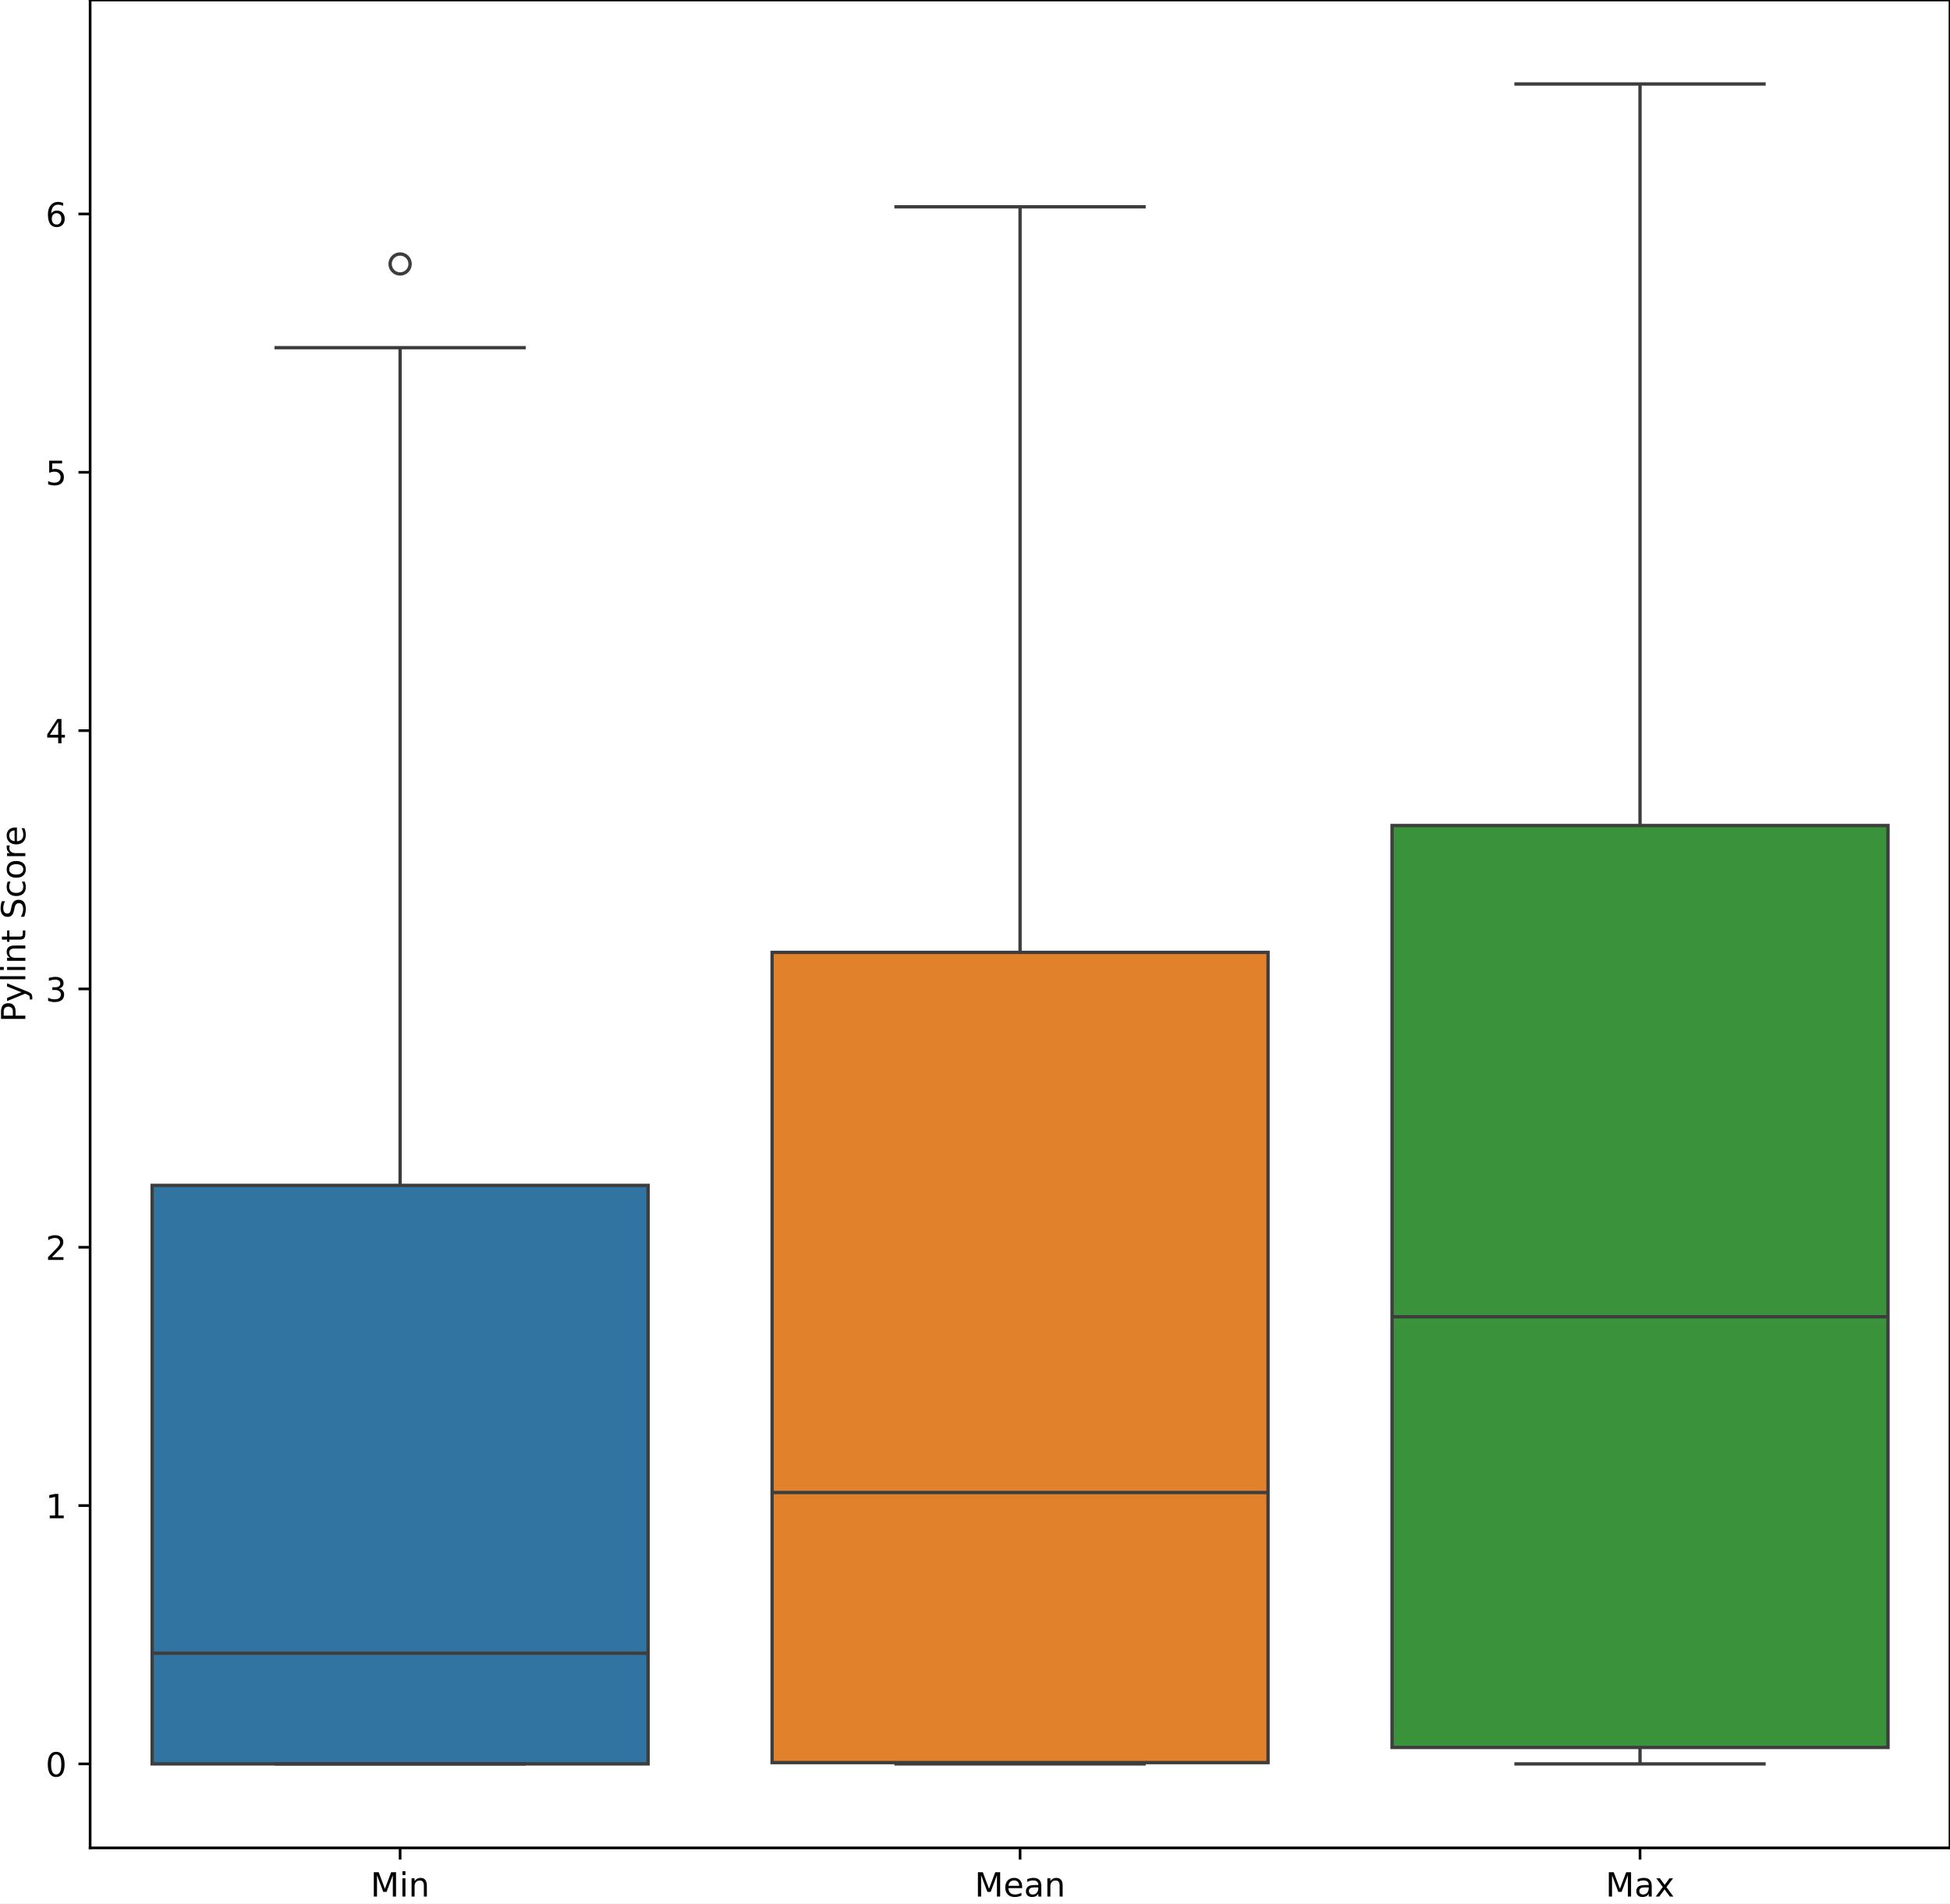
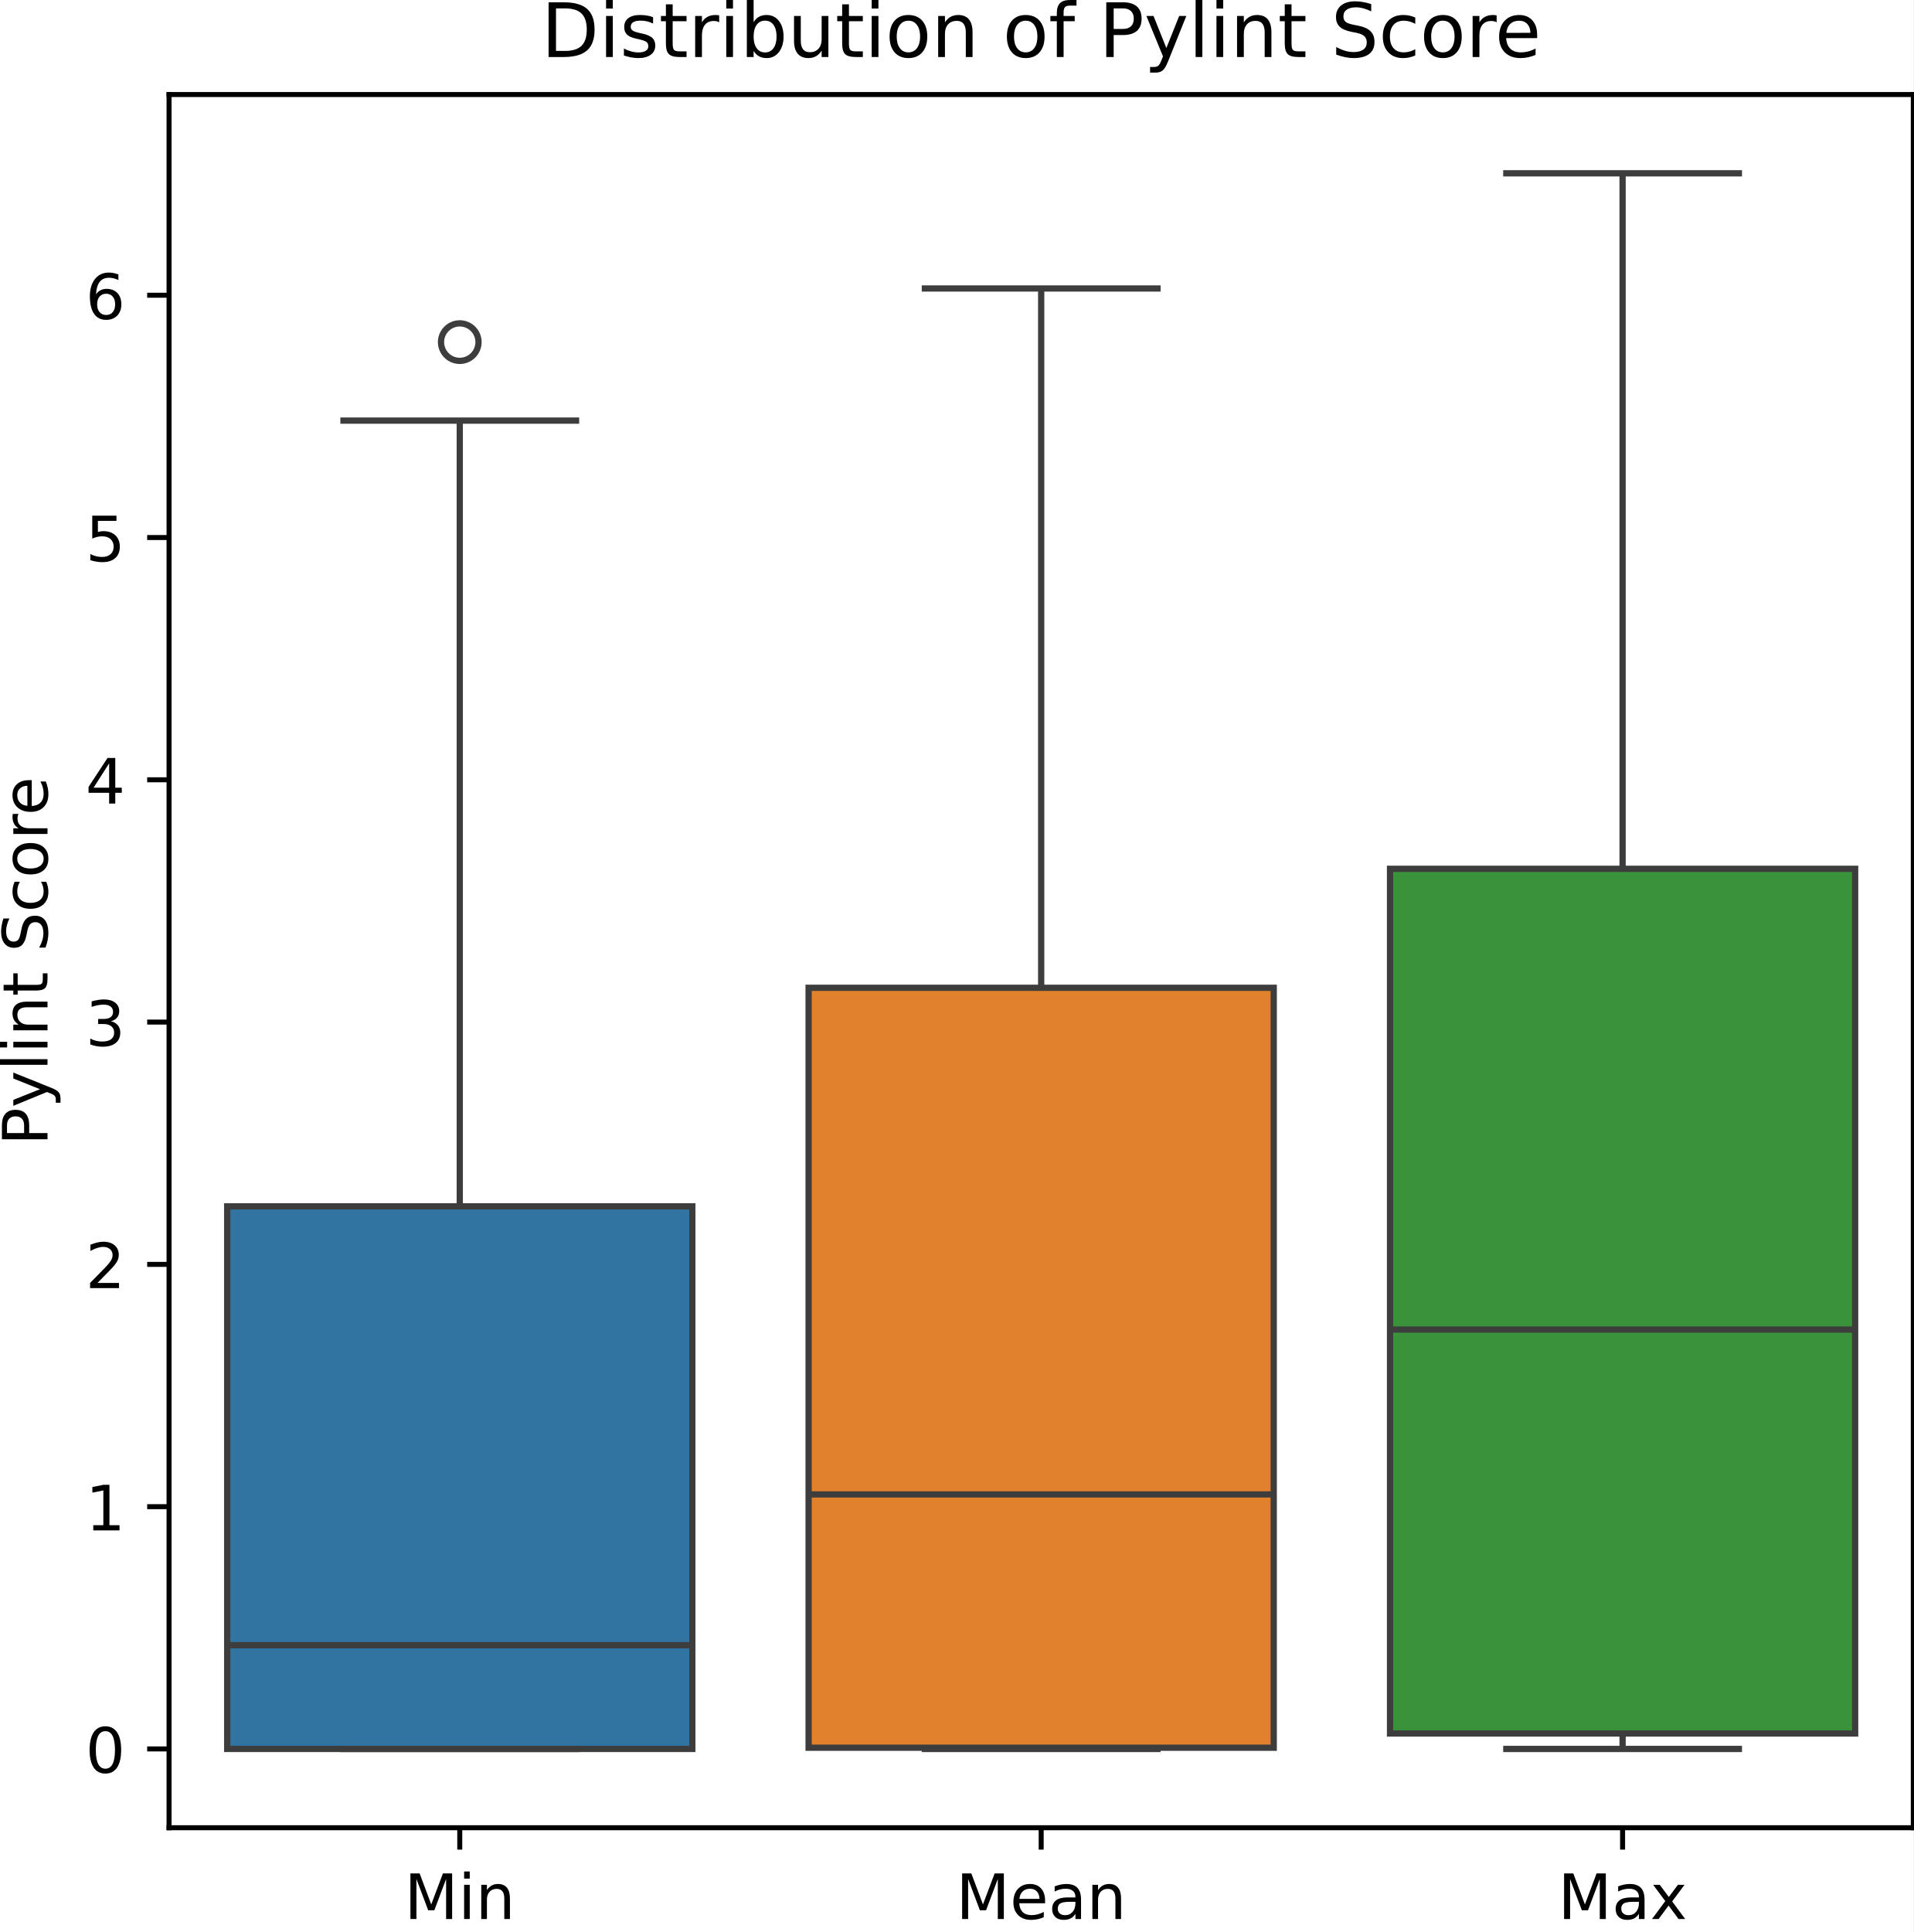
- <svg xmlns="http://www.w3.org/2000/svg" xmlns:xlink="http://www.w3.org/1999/xlink" width="585.041pt" height="571.078pt" viewBox="0 0 585.041 571.078" version="1.1">
+ <svg xmlns="http://www.w3.org/2000/svg" xmlns:xlink="http://www.w3.org/1999/xlink" width="306.041pt" height="308.996pt" viewBox="0 0 306.041 308.996" version="1.1">
  <defs>
    <style type="text/css">*{stroke-linejoin: round; stroke-linecap: butt}</style>
  </defs>
  <g id="figure_1">
    <g id="patch_1">
-       <path d="M 0 571.078  L 585.041 571.078  L 585.041 0  L 0 0  z " style="fill: #ffffff" />
+       <path d="M 0 308.996  L 306.041 308.996  L 306.041 0  L 0 0  z " style="fill: #ffffff" />
    </g>
    <g id="axes_1">
      <g id="patch_2">
-         <path d="M 27.041 554.4  L 585.041 554.4  L 585.041 0  L 27.041 0  z " style="fill: #ffffff" />
+         <path d="M 27.041 292.318  L 306.041 292.318  L 306.041 15.118  L 27.041 15.118  z " style="fill: #ffffff" />
      </g>
      <g id="matplotlib.axis_1">
        <g id="xtick_1">
          <g id="line2d_1">
            <defs>
-               <path id="m3a785a6203" d="M 0 0  L 0 3.5  " style="stroke: #000000; stroke-width: 0.8" />
+               <path id="meca21701b4" d="M 0 0  L 0 3.5  " style="stroke: #000000; stroke-width: 0.8" />
            </defs>
            <g>
-               <use xlink:href="#m3a785a6203" x="120.041" y="554.4" style="stroke: #000000; stroke-width: 0.8" />
+               <use xlink:href="#meca21701b4" x="73.541" y="292.318" style="stroke: #000000; stroke-width: 0.8" />
            </g>
          </g>
          <g id="text_1">
-             <g transform="translate(111.1688 568.9984) scale(0.1 -0.1)">
+             <g transform="translate(64.66875 306.9166) scale(0.1 -0.1)">
              <defs>
                <path id="DejaVuSans-4d" d="M 628 4666  L 1569 4666  L 2759 1491  L 3956 4666  L 4897 4666  L 4897 0  L 4281 0  L 4281 4097  L 3078 897  L 2444 897  L 1241 4097  L 1241 0  L 628 0  L 628 4666  z " transform="scale(0.015625)" />
                <path id="DejaVuSans-69" d="M 603 3500  L 1178 3500  L 1178 0  L 603 0  L 603 3500  z M 603 4863  L 1178 4863  L 1178 4134  L 603 4134  L 603 4863  z " transform="scale(0.015625)" />
                <path id="DejaVuSans-6e" d="M 3513 2113  L 3513 0  L 2938 0  L 2938 2094  Q 2938 2591 2744 2837  Q 2550 3084 2163 3084  Q 1697 3084 1428 2787  Q 1159 2491 1159 1978  L 1159 0  L 581 0  L 581 3500  L 1159 3500  L 1159 2956  Q 1366 3272 1645 3428  Q 1925 3584 2291 3584  Q 2894 3584 3203 3211  Q 3513 2838 3513 2113  z " transform="scale(0.015625)" />
              </defs>
              <use xlink:href="#DejaVuSans-4d" />
              <use xlink:href="#DejaVuSans-69" x="86.279" />
              <use xlink:href="#DejaVuSans-6e" x="114.062" />
            </g>
          </g>
        </g>
        <g id="xtick_2">
          <g id="line2d_2">
            <g>
-               <use xlink:href="#m3a785a6203" x="306.041" y="554.4" style="stroke: #000000; stroke-width: 0.8" />
+               <use xlink:href="#meca21701b4" x="166.541" y="292.318" style="stroke: #000000; stroke-width: 0.8" />
            </g>
          </g>
          <g id="text_2">
-             <g transform="translate(292.4172 568.9984) scale(0.1 -0.1)">
+             <g transform="translate(152.9172 306.9166) scale(0.1 -0.1)">
              <defs>
                <path id="DejaVuSans-65" d="M 3597 1894  L 3597 1613  L 953 1613  Q 991 1019 1311 708  Q 1631 397 2203 397  Q 2534 397 2845 478  Q 3156 559 3463 722  L 3463 178  Q 3153 47 2828 -22  Q 2503 -91 2169 -91  Q 1331 -91 842 396  Q 353 884 353 1716  Q 353 2575 817 3079  Q 1281 3584 2069 3584  Q 2775 3584 3186 3129  Q 3597 2675 3597 1894  z M 3022 2063  Q 3016 2534 2758 2815  Q 2500 3097 2075 3097  Q 1594 3097 1305 2825  Q 1016 2553 972 2059  L 3022 2063  z " transform="scale(0.015625)" />
                <path id="DejaVuSans-61" d="M 2194 1759  Q 1497 1759 1228 1600  Q 959 1441 959 1056  Q 959 750 1161 570  Q 1363 391 1709 391  Q 2188 391 2477 730  Q 2766 1069 2766 1631  L 2766 1759  L 2194 1759  z M 3341 1997  L 3341 0  L 2766 0  L 2766 531  Q 2569 213 2275 61  Q 1981 -91 1556 -91  Q 1019 -91 701 211  Q 384 513 384 1019  Q 384 1609 779 1909  Q 1175 2209 1959 2209  L 2766 2209  L 2766 2266  Q 2766 2663 2505 2880  Q 2244 3097 1772 3097  Q 1472 3097 1187 3025  Q 903 2953 641 2809  L 641 3341  Q 956 3463 1253 3523  Q 1550 3584 1831 3584  Q 2591 3584 2966 3190  Q 3341 2797 3341 1997  z " transform="scale(0.015625)" />
              </defs>
              <use xlink:href="#DejaVuSans-4d" />
              <use xlink:href="#DejaVuSans-65" x="86.279" />
              <use xlink:href="#DejaVuSans-61" x="147.803" />
              <use xlink:href="#DejaVuSans-6e" x="209.082" />
            </g>
          </g>
        </g>
        <g id="xtick_3">
          <g id="line2d_3">
            <g>
-               <use xlink:href="#m3a785a6203" x="492.041" y="554.4" style="stroke: #000000; stroke-width: 0.8" />
+               <use xlink:href="#meca21701b4" x="259.541" y="292.318" style="stroke: #000000; stroke-width: 0.8" />
            </g>
          </g>
          <g id="text_3">
-             <g transform="translate(481.7031 568.9984) scale(0.1 -0.1)">
+             <g transform="translate(249.2031 306.9166) scale(0.1 -0.1)">
              <defs>
                <path id="DejaVuSans-78" d="M 3513 3500  L 2247 1797  L 3578 0  L 2900 0  L 1881 1375  L 863 0  L 184 0  L 1544 1831  L 300 3500  L 978 3500  L 1906 2253  L 2834 3500  L 3513 3500  z " transform="scale(0.015625)" />
              </defs>
              <use xlink:href="#DejaVuSans-4d" />
              <use xlink:href="#DejaVuSans-61" x="86.279" />
              <use xlink:href="#DejaVuSans-78" x="147.559" />
            </g>
          </g>
        </g>
      </g>
      <g id="matplotlib.axis_2">
        <g id="ytick_1">
          <g id="line2d_4">
            <defs>
-               <path id="ma1ee9923bc" d="M 0 0  L -3.5 0  " style="stroke: #000000; stroke-width: 0.8" />
+               <path id="m288fccf169" d="M 0 0  L -3.5 0  " style="stroke: #000000; stroke-width: 0.8" />
            </defs>
            <g>
-               <use xlink:href="#ma1ee9923bc" x="27.041" y="529.2" style="stroke: #000000; stroke-width: 0.8" />
+               <use xlink:href="#m288fccf169" x="27.041" y="279.718" style="stroke: #000000; stroke-width: 0.8" />
            </g>
          </g>
          <g id="text_4">
-             <g transform="translate(13.67812 532.9992) scale(0.1 -0.1)">
+             <g transform="translate(13.67812 283.5173) scale(0.1 -0.1)">
              <defs>
                <path id="DejaVuSans-30" d="M 2034 4250  Q 1547 4250 1301 3770  Q 1056 3291 1056 2328  Q 1056 1369 1301 889  Q 1547 409 2034 409  Q 2525 409 2770 889  Q 3016 1369 3016 2328  Q 3016 3291 2770 3770  Q 2525 4250 2034 4250  z M 2034 4750  Q 2819 4750 3233 4129  Q 3647 3509 3647 2328  Q 3647 1150 3233 529  Q 2819 -91 2034 -91  Q 1250 -91 836 529  Q 422 1150 422 2328  Q 422 3509 836 4129  Q 1250 4750 2034 4750  z " transform="scale(0.015625)" />
              </defs>
              <use xlink:href="#DejaVuSans-30" />
            </g>
          </g>
        </g>
        <g id="ytick_2">
          <g id="line2d_5">
            <g>
-               <use xlink:href="#ma1ee9923bc" x="27.041" y="451.7" style="stroke: #000000; stroke-width: 0.8" />
+               <use xlink:href="#m288fccf169" x="27.041" y="240.968" style="stroke: #000000; stroke-width: 0.8" />
            </g>
          </g>
          <g id="text_5">
-             <g transform="translate(13.67812 455.4988) scale(0.1 -0.1)">
+             <g transform="translate(13.67812 244.7671) scale(0.1 -0.1)">
              <defs>
                <path id="DejaVuSans-31" d="M 794 531  L 1825 531  L 1825 4091  L 703 3866  L 703 4441  L 1819 4666  L 2450 4666  L 2450 531  L 3481 531  L 3481 0  L 794 0  L 794 531  z " transform="scale(0.015625)" />
              </defs>
              <use xlink:href="#DejaVuSans-31" />
            </g>
          </g>
        </g>
        <g id="ytick_3">
          <g id="line2d_6">
            <g>
-               <use xlink:href="#ma1ee9923bc" x="27.041" y="374.199" style="stroke: #000000; stroke-width: 0.8" />
+               <use xlink:href="#m288fccf169" x="27.041" y="202.218" style="stroke: #000000; stroke-width: 0.8" />
            </g>
          </g>
          <g id="text_6">
-             <g transform="translate(13.67812 377.9984) scale(0.1 -0.1)">
+             <g transform="translate(13.67812 206.017) scale(0.1 -0.1)">
              <defs>
                <path id="DejaVuSans-32" d="M 1228 531  L 3431 531  L 3431 0  L 469 0  L 469 531  Q 828 903 1448 1529  Q 2069 2156 2228 2338  Q 2531 2678 2651 2914  Q 2772 3150 2772 3378  Q 2772 3750 2511 3984  Q 2250 4219 1831 4219  Q 1534 4219 1204 4116  Q 875 4013 500 3803  L 500 4441  Q 881 4594 1212 4672  Q 1544 4750 1819 4750  Q 2544 4750 2975 4387  Q 3406 4025 3406 3419  Q 3406 3131 3298 2873  Q 3191 2616 2906 2266  Q 2828 2175 2409 1742  Q 1991 1309 1228 531  z " transform="scale(0.015625)" />
              </defs>
              <use xlink:href="#DejaVuSans-32" />
            </g>
          </g>
        </g>
        <g id="ytick_4">
          <g id="line2d_7">
            <g>
-               <use xlink:href="#ma1ee9923bc" x="27.041" y="296.699" style="stroke: #000000; stroke-width: 0.8" />
+               <use xlink:href="#m288fccf169" x="27.041" y="163.468" style="stroke: #000000; stroke-width: 0.8" />
            </g>
          </g>
          <g id="text_7">
-             <g transform="translate(13.67812 300.498) scale(0.1 -0.1)">
+             <g transform="translate(13.67812 167.2668) scale(0.1 -0.1)">
              <defs>
                <path id="DejaVuSans-33" d="M 2597 2516  Q 3050 2419 3304 2112  Q 3559 1806 3559 1356  Q 3559 666 3084 287  Q 2609 -91 1734 -91  Q 1441 -91 1130 -33  Q 819 25 488 141  L 488 750  Q 750 597 1062 519  Q 1375 441 1716 441  Q 2309 441 2620 675  Q 2931 909 2931 1356  Q 2931 1769 2642 2001  Q 2353 2234 1838 2234  L 1294 2234  L 1294 2753  L 1863 2753  Q 2328 2753 2575 2939  Q 2822 3125 2822 3475  Q 2822 3834 2567 4026  Q 2313 4219 1838 4219  Q 1578 4219 1281 4162  Q 984 4106 628 3988  L 628 4550  Q 988 4650 1302 4700  Q 1616 4750 1894 4750  Q 2613 4750 3031 4423  Q 3450 4097 3450 3541  Q 3450 3153 3228 2886  Q 3006 2619 2597 2516  z " transform="scale(0.015625)" />
              </defs>
              <use xlink:href="#DejaVuSans-33" />
            </g>
          </g>
        </g>
        <g id="ytick_5">
          <g id="line2d_8">
            <g>
-               <use xlink:href="#ma1ee9923bc" x="27.041" y="219.198" style="stroke: #000000; stroke-width: 0.8" />
+               <use xlink:href="#m288fccf169" x="27.041" y="124.717" style="stroke: #000000; stroke-width: 0.8" />
            </g>
          </g>
          <g id="text_8">
-             <g transform="translate(13.67812 222.9976) scale(0.1 -0.1)">
+             <g transform="translate(13.67812 128.5166) scale(0.1 -0.1)">
              <defs>
                <path id="DejaVuSans-34" d="M 2419 4116  L 825 1625  L 2419 1625  L 2419 4116  z M 2253 4666  L 3047 4666  L 3047 1625  L 3713 1625  L 3713 1100  L 3047 1100  L 3047 0  L 2419 0  L 2419 1100  L 313 1100  L 313 1709  L 2253 4666  z " transform="scale(0.015625)" />
              </defs>
              <use xlink:href="#DejaVuSans-34" />
            </g>
          </g>
        </g>
        <g id="ytick_6">
          <g id="line2d_9">
            <g>
-               <use xlink:href="#ma1ee9923bc" x="27.041" y="141.698" style="stroke: #000000; stroke-width: 0.8" />
+               <use xlink:href="#m288fccf169" x="27.041" y="85.967" style="stroke: #000000; stroke-width: 0.8" />
            </g>
          </g>
          <g id="text_9">
-             <g transform="translate(13.67812 145.4973) scale(0.1 -0.1)">
+             <g transform="translate(13.67812 89.76636) scale(0.1 -0.1)">
              <defs>
                <path id="DejaVuSans-35" d="M 691 4666  L 3169 4666  L 3169 4134  L 1269 4134  L 1269 2991  Q 1406 3038 1543 3061  Q 1681 3084 1819 3084  Q 2600 3084 3056 2656  Q 3513 2228 3513 1497  Q 3513 744 3044 326  Q 2575 -91 1722 -91  Q 1428 -91 1123 -41  Q 819 9 494 109  L 494 744  Q 775 591 1075 516  Q 1375 441 1709 441  Q 2250 441 2565 725  Q 2881 1009 2881 1497  Q 2881 1984 2565 2268  Q 2250 2553 1709 2553  Q 1456 2553 1204 2497  Q 953 2441 691 2322  L 691 4666  z " transform="scale(0.015625)" />
              </defs>
              <use xlink:href="#DejaVuSans-35" />
            </g>
          </g>
        </g>
        <g id="ytick_7">
          <g id="line2d_10">
            <g>
-               <use xlink:href="#ma1ee9923bc" x="27.041" y="64.198" style="stroke: #000000; stroke-width: 0.8" />
+               <use xlink:href="#m288fccf169" x="27.041" y="47.217" style="stroke: #000000; stroke-width: 0.8" />
            </g>
          </g>
          <g id="text_10">
-             <g transform="translate(13.67812 67.99686) scale(0.1 -0.1)">
+             <g transform="translate(13.67812 51.01617) scale(0.1 -0.1)">
              <defs>
                <path id="DejaVuSans-36" d="M 2113 2584  Q 1688 2584 1439 2293  Q 1191 2003 1191 1497  Q 1191 994 1439 701  Q 1688 409 2113 409  Q 2538 409 2786 701  Q 3034 994 3034 1497  Q 3034 2003 2786 2293  Q 2538 2584 2113 2584  z M 3366 4563  L 3366 3988  Q 3128 4100 2886 4159  Q 2644 4219 2406 4219  Q 1781 4219 1451 3797  Q 1122 3375 1075 2522  Q 1259 2794 1537 2939  Q 1816 3084 2150 3084  Q 2853 3084 3261 2657  Q 3669 2231 3669 1497  Q 3669 778 3244 343  Q 2819 -91 2113 -91  Q 1303 -91 875 529  Q 447 1150 447 2328  Q 447 3434 972 4092  Q 1497 4750 2381 4750  Q 2619 4750 2861 4703  Q 3103 4656 3366 4563  z " transform="scale(0.015625)" />
              </defs>
              <use xlink:href="#DejaVuSans-36" />
            </g>
          </g>
        </g>
        <g id="text_11">
-           <g transform="translate(7.598437 306.6727) rotate(-90) scale(0.1 -0.1)">
+           <g transform="translate(7.598438 183.1908) rotate(-90) scale(0.1 -0.1)">
            <defs>
              <path id="DejaVuSans-50" d="M 1259 4147  L 1259 2394  L 2053 2394  Q 2494 2394 2734 2622  Q 2975 2850 2975 3272  Q 2975 3691 2734 3919  Q 2494 4147 2053 4147  L 1259 4147  z M 628 4666  L 2053 4666  Q 2838 4666 3239 4311  Q 3641 3956 3641 3272  Q 3641 2581 3239 2228  Q 2838 1875 2053 1875  L 1259 1875  L 1259 0  L 628 0  L 628 4666  z " transform="scale(0.015625)" />
              <path id="DejaVuSans-79" d="M 2059 -325  Q 1816 -950 1584 -1140  Q 1353 -1331 966 -1331  L 506 -1331  L 506 -850  L 844 -850  Q 1081 -850 1212 -737  Q 1344 -625 1503 -206  L 1606 56  L 191 3500  L 800 3500  L 1894 763  L 2988 3500  L 3597 3500  L 2059 -325  z " transform="scale(0.015625)" />
              <path id="DejaVuSans-6c" d="M 603 4863  L 1178 4863  L 1178 0  L 603 0  L 603 4863  z " transform="scale(0.015625)" />
              <path id="DejaVuSans-74" d="M 1172 4494  L 1172 3500  L 2356 3500  L 2356 3053  L 1172 3053  L 1172 1153  Q 1172 725 1289 603  Q 1406 481 1766 481  L 2356 481  L 2356 0  L 1766 0  Q 1100 0 847 248  Q 594 497 594 1153  L 594 3053  L 172 3053  L 172 3500  L 594 3500  L 594 4494  L 1172 4494  z " transform="scale(0.015625)" />
              <path id="DejaVuSans-20" transform="scale(0.015625)" />
              <path id="DejaVuSans-53" d="M 3425 4513  L 3425 3897  Q 3066 4069 2747 4153  Q 2428 4238 2131 4238  Q 1616 4238 1336 4038  Q 1056 3838 1056 3469  Q 1056 3159 1242 3001  Q 1428 2844 1947 2747  L 2328 2669  Q 3034 2534 3370 2195  Q 3706 1856 3706 1288  Q 3706 609 3251 259  Q 2797 -91 1919 -91  Q 1588 -91 1214 -16  Q 841 59 441 206  L 441 856  Q 825 641 1194 531  Q 1563 422 1919 422  Q 2459 422 2753 634  Q 3047 847 3047 1241  Q 3047 1584 2836 1778  Q 2625 1972 2144 2069  L 1759 2144  Q 1053 2284 737 2584  Q 422 2884 422 3419  Q 422 4038 858 4394  Q 1294 4750 2059 4750  Q 2388 4750 2728 4690  Q 3069 4631 3425 4513  z " transform="scale(0.015625)" />
              <path id="DejaVuSans-63" d="M 3122 3366  L 3122 2828  Q 2878 2963 2633 3030  Q 2388 3097 2138 3097  Q 1578 3097 1268 2742  Q 959 2388 959 1747  Q 959 1106 1268 751  Q 1578 397 2138 397  Q 2388 397 2633 464  Q 2878 531 3122 666  L 3122 134  Q 2881 22 2623 -34  Q 2366 -91 2075 -91  Q 1284 -91 818 406  Q 353 903 353 1747  Q 353 2603 823 3093  Q 1294 3584 2113 3584  Q 2378 3584 2631 3529  Q 2884 3475 3122 3366  z " transform="scale(0.015625)" />
              <path id="DejaVuSans-6f" d="M 1959 3097  Q 1497 3097 1228 2736  Q 959 2375 959 1747  Q 959 1119 1226 758  Q 1494 397 1959 397  Q 2419 397 2687 759  Q 2956 1122 2956 1747  Q 2956 2369 2687 2733  Q 2419 3097 1959 3097  z M 1959 3584  Q 2709 3584 3137 3096  Q 3566 2609 3566 1747  Q 3566 888 3137 398  Q 2709 -91 1959 -91  Q 1206 -91 779 398  Q 353 888 353 1747  Q 353 2609 779 3096  Q 1206 3584 1959 3584  z " transform="scale(0.015625)" />
              <path id="DejaVuSans-72" d="M 2631 2963  Q 2534 3019 2420 3045  Q 2306 3072 2169 3072  Q 1681 3072 1420 2755  Q 1159 2438 1159 1844  L 1159 0  L 581 0  L 581 3500  L 1159 3500  L 1159 2956  Q 1341 3275 1631 3429  Q 1922 3584 2338 3584  Q 2397 3584 2469 3576  Q 2541 3569 2628 3553  L 2631 2963  z " transform="scale(0.015625)" />
            </defs>
            <use xlink:href="#DejaVuSans-50" />
            <use xlink:href="#DejaVuSans-79" x="60.303" />
            <use xlink:href="#DejaVuSans-6c" x="119.482" />
            <use xlink:href="#DejaVuSans-69" x="147.266" />
            <use xlink:href="#DejaVuSans-6e" x="175.049" />
            <use xlink:href="#DejaVuSans-74" x="238.428" />
            <use xlink:href="#DejaVuSans-20" x="277.637" />
            <use xlink:href="#DejaVuSans-53" x="309.424" />
            <use xlink:href="#DejaVuSans-63" x="372.9" />
            <use xlink:href="#DejaVuSans-6f" x="427.881" />
            <use xlink:href="#DejaVuSans-72" x="489.062" />
            <use xlink:href="#DejaVuSans-65" x="527.926" />
          </g>
        </g>
      </g>
      <g id="patch_3">
-         <path d="M 45.641 529.2  L 194.441 529.2  L 194.441 355.631  L 45.641 355.631  L 45.641 529.2  z " clip-path="url(#pebd6b7ae6b)" style="fill: #3274a1; stroke: #3d3d3d; stroke-linejoin: miter" />
+         <path d="M 36.341 279.718  L 110.741 279.718  L 110.741 192.934  L 36.341 192.934  L 36.341 279.718  z " clip-path="url(#p85b0c4015d)" style="fill: #3274a1; stroke: #3d3d3d; stroke-linejoin: miter" />
      </g>
      <g id="line2d_11">
-         <path d="M 120.041 529.2  L 120.041 529.2  " clip-path="url(#pebd6b7ae6b)" style="fill: none; stroke: #3d3d3d" />
+         <path d="M 73.541 279.718  L 73.541 279.718  " clip-path="url(#p85b0c4015d)" style="fill: none; stroke: #3d3d3d" />
      </g>
      <g id="line2d_12">
-         <path d="M 120.041 355.631  L 120.041 104.307  " clip-path="url(#pebd6b7ae6b)" style="fill: none; stroke: #3d3d3d" />
+         <path d="M 73.541 192.934  L 73.541 67.272  " clip-path="url(#p85b0c4015d)" style="fill: none; stroke: #3d3d3d" />
      </g>
      <g id="line2d_13">
-         <path d="M 82.841 529.2  L 157.241 529.2  " clip-path="url(#pebd6b7ae6b)" style="fill: none; stroke: #3d3d3d; stroke-linecap: square" />
+         <path d="M 54.941 279.718  L 92.141 279.718  " clip-path="url(#p85b0c4015d)" style="fill: none; stroke: #3d3d3d; stroke-linecap: square" />
      </g>
      <g id="line2d_14">
-         <path d="M 82.841 104.307  L 157.241 104.307  " clip-path="url(#pebd6b7ae6b)" style="fill: none; stroke: #3d3d3d; stroke-linecap: square" />
+         <path d="M 54.941 67.272  L 92.141 67.272  " clip-path="url(#p85b0c4015d)" style="fill: none; stroke: #3d3d3d; stroke-linecap: square" />
      </g>
      <g id="line2d_15">
        <defs>
-           <path id="mefc8d40b7b" d="M 0 3  C 0.796 3 1.559 2.684 2.121 2.121  C 2.684 1.559 3 0.796 3 0  C 3 -0.796 2.684 -1.559 2.121 -2.121  C 1.559 -2.684 0.796 -3 0 -3  C -0.796 -3 -1.559 -2.684 -2.121 -2.121  C -2.684 -1.559 -3 -0.796 -3 0  C -3 0.796 -2.684 1.559 -2.121 2.121  C -1.559 2.684 -0.796 3 0 3  z " style="stroke: #3d3d3d" />
+           <path id="m6ea4c9b0df" d="M 0 3  C 0.796 3 1.559 2.684 2.121 2.121  C 2.684 1.559 3 0.796 3 0  C 3 -0.796 2.684 -1.559 2.121 -2.121  C 1.559 -2.684 0.796 -3 0 -3  C -0.796 -3 -1.559 -2.684 -2.121 -2.121  C -2.684 -1.559 -3 -0.796 -3 0  C -3 0.796 -2.684 1.559 -2.121 2.121  C -1.559 2.684 -0.796 3 0 3  z " style="stroke: #3d3d3d" />
        </defs>
-         <g clip-path="url(#pebd6b7ae6b)">
-           <use xlink:href="#mefc8d40b7b" x="120.041" y="79.198" style="fill-opacity: 0; stroke: #3d3d3d" />
+         <g clip-path="url(#p85b0c4015d)">
+           <use xlink:href="#m6ea4c9b0df" x="73.541" y="54.717" style="fill-opacity: 0; stroke: #3d3d3d" />
        </g>
      </g>
      <g id="patch_4">
-         <path d="M 231.641 528.81  L 380.441 528.81  L 380.441 285.73  L 231.641 285.73  L 231.641 528.81  z " clip-path="url(#pebd6b7ae6b)" style="fill: #e1812c; stroke: #3d3d3d; stroke-linejoin: miter" />
+         <path d="M 129.341 279.523  L 203.741 279.523  L 203.741 157.983  L 129.341 157.983  L 129.341 279.523  z " clip-path="url(#p85b0c4015d)" style="fill: #e1812c; stroke: #3d3d3d; stroke-linejoin: miter" />
      </g>
      <g id="line2d_16">
-         <path d="M 306.041 528.81  L 306.041 529.2  " clip-path="url(#pebd6b7ae6b)" style="fill: none; stroke: #3d3d3d" />
+         <path d="M 166.541 279.523  L 166.541 279.718  " clip-path="url(#p85b0c4015d)" style="fill: none; stroke: #3d3d3d" />
      </g>
      <g id="line2d_17">
-         <path d="M 306.041 285.73  L 306.041 62.046  " clip-path="url(#pebd6b7ae6b)" style="fill: none; stroke: #3d3d3d" />
+         <path d="M 166.541 157.983  L 166.541 46.141  " clip-path="url(#p85b0c4015d)" style="fill: none; stroke: #3d3d3d" />
      </g>
      <g id="line2d_18">
-         <path d="M 268.841 529.2  L 343.241 529.2  " clip-path="url(#pebd6b7ae6b)" style="fill: none; stroke: #3d3d3d; stroke-linecap: square" />
+         <path d="M 147.941 279.718  L 185.141 279.718  " clip-path="url(#p85b0c4015d)" style="fill: none; stroke: #3d3d3d; stroke-linecap: square" />
      </g>
      <g id="line2d_19">
-         <path d="M 268.841 62.046  L 343.241 62.046  " clip-path="url(#pebd6b7ae6b)" style="fill: none; stroke: #3d3d3d; stroke-linecap: square" />
+         <path d="M 147.941 46.141  L 185.141 46.141  " clip-path="url(#p85b0c4015d)" style="fill: none; stroke: #3d3d3d; stroke-linecap: square" />
      </g>
      <g id="line2d_20" />
      <g id="patch_5">
-         <path d="M 417.641 524.264  L 566.441 524.264  L 566.441 247.672  L 417.641 247.672  L 417.641 524.264  z " clip-path="url(#pebd6b7ae6b)" style="fill: #3a923a; stroke: #3d3d3d; stroke-linejoin: miter" />
+         <path d="M 222.341 277.25  L 296.741 277.25  L 296.741 138.954  L 222.341 138.954  L 222.341 277.25  z " clip-path="url(#p85b0c4015d)" style="fill: #3a923a; stroke: #3d3d3d; stroke-linejoin: miter" />
      </g>
      <g id="line2d_21">
-         <path d="M 492.041 524.264  L 492.041 529.2  " clip-path="url(#pebd6b7ae6b)" style="fill: none; stroke: #3d3d3d" />
+         <path d="M 259.541 277.25  L 259.541 279.718  " clip-path="url(#p85b0c4015d)" style="fill: none; stroke: #3d3d3d" />
      </g>
      <g id="line2d_22">
-         <path d="M 492.041 247.672  L 492.041 25.2  " clip-path="url(#pebd6b7ae6b)" style="fill: none; stroke: #3d3d3d" />
+         <path d="M 259.541 138.954  L 259.541 27.718  " clip-path="url(#p85b0c4015d)" style="fill: none; stroke: #3d3d3d" />
      </g>
      <g id="line2d_23">
-         <path d="M 454.841 529.2  L 529.241 529.2  " clip-path="url(#pebd6b7ae6b)" style="fill: none; stroke: #3d3d3d; stroke-linecap: square" />
+         <path d="M 240.941 279.718  L 278.141 279.718  " clip-path="url(#p85b0c4015d)" style="fill: none; stroke: #3d3d3d; stroke-linecap: square" />
      </g>
      <g id="line2d_24">
-         <path d="M 454.841 25.2  L 529.241 25.2  " clip-path="url(#pebd6b7ae6b)" style="fill: none; stroke: #3d3d3d; stroke-linecap: square" />
+         <path d="M 240.941 27.718  L 278.141 27.718  " clip-path="url(#p85b0c4015d)" style="fill: none; stroke: #3d3d3d; stroke-linecap: square" />
      </g>
      <g id="line2d_25" />
      <g id="line2d_26">
-         <path d="M 45.641 496.011  L 194.441 496.011  " clip-path="url(#pebd6b7ae6b)" style="fill: none; stroke: #3d3d3d" />
+         <path d="M 36.341 263.124  L 110.741 263.124  " clip-path="url(#p85b0c4015d)" style="fill: none; stroke: #3d3d3d" />
      </g>
      <g id="line2d_27">
-         <path d="M 231.641 447.787  L 380.441 447.787  " clip-path="url(#pebd6b7ae6b)" style="fill: none; stroke: #3d3d3d" />
+         <path d="M 129.341 239.012  L 203.741 239.012  " clip-path="url(#p85b0c4015d)" style="fill: none; stroke: #3d3d3d" />
      </g>
      <g id="line2d_28">
-         <path d="M 417.641 395.05  L 566.441 395.05  " clip-path="url(#pebd6b7ae6b)" style="fill: none; stroke: #3d3d3d" />
+         <path d="M 222.341 212.643  L 296.741 212.643  " clip-path="url(#p85b0c4015d)" style="fill: none; stroke: #3d3d3d" />
      </g>
      <g id="patch_6">
-         <path d="M 27.041 554.4  L 27.041 0  " style="fill: none; stroke: #000000; stroke-width: 0.8; stroke-linejoin: miter; stroke-linecap: square" />
+         <path d="M 27.041 292.318  L 27.041 15.118  " style="fill: none; stroke: #000000; stroke-width: 0.8; stroke-linejoin: miter; stroke-linecap: square" />
      </g>
      <g id="patch_7">
-         <path d="M 585.041 554.4  L 585.041 0  " style="fill: none; stroke: #000000; stroke-width: 0.8; stroke-linejoin: miter; stroke-linecap: square" />
+         <path d="M 306.041 292.318  L 306.041 15.118  " style="fill: none; stroke: #000000; stroke-width: 0.8; stroke-linejoin: miter; stroke-linecap: square" />
      </g>
      <g id="patch_8">
-         <path d="M 27.041 554.4  L 585.041 554.4  " style="fill: none; stroke: #000000; stroke-width: 0.8; stroke-linejoin: miter; stroke-linecap: square" />
+         <path d="M 27.041 292.318  L 306.041 292.318  " style="fill: none; stroke: #000000; stroke-width: 0.8; stroke-linejoin: miter; stroke-linecap: square" />
      </g>
      <g id="patch_9">
-         <path d="M 27.041 0  L 585.041 0  " style="fill: none; stroke: #000000; stroke-width: 0.8; stroke-linejoin: miter; stroke-linecap: square" />
+         <path d="M 27.041 15.118  L 306.041 15.118  " style="fill: none; stroke: #000000; stroke-width: 0.8; stroke-linejoin: miter; stroke-linecap: square" />
+       </g>
+       <g id="text_12">
+         <g transform="translate(86.57375 9.118125) scale(0.12 -0.12)">
+           <defs>
+             <path id="DejaVuSans-44" d="M 1259 4147  L 1259 519  L 2022 519  Q 2988 519 3436 956  Q 3884 1394 3884 2338  Q 3884 3275 3436 3711  Q 2988 4147 2022 4147  L 1259 4147  z M 628 4666  L 1925 4666  Q 3281 4666 3915 4102  Q 4550 3538 4550 2338  Q 4550 1131 3912 565  Q 3275 0 1925 0  L 628 0  L 628 4666  z " transform="scale(0.015625)" />
+             <path id="DejaVuSans-73" d="M 2834 3397  L 2834 2853  Q 2591 2978 2328 3040  Q 2066 3103 1784 3103  Q 1356 3103 1142 2972  Q 928 2841 928 2578  Q 928 2378 1081 2264  Q 1234 2150 1697 2047  L 1894 2003  Q 2506 1872 2764 1633  Q 3022 1394 3022 966  Q 3022 478 2636 193  Q 2250 -91 1575 -91  Q 1294 -91 989 -36  Q 684 19 347 128  L 347 722  Q 666 556 975 473  Q 1284 391 1588 391  Q 1994 391 2212 530  Q 2431 669 2431 922  Q 2431 1156 2273 1281  Q 2116 1406 1581 1522  L 1381 1569  Q 847 1681 609 1914  Q 372 2147 372 2553  Q 372 3047 722 3315  Q 1072 3584 1716 3584  Q 2034 3584 2315 3537  Q 2597 3491 2834 3397  z " transform="scale(0.015625)" />
+             <path id="DejaVuSans-62" d="M 3116 1747  Q 3116 2381 2855 2742  Q 2594 3103 2138 3103  Q 1681 3103 1420 2742  Q 1159 2381 1159 1747  Q 1159 1113 1420 752  Q 1681 391 2138 391  Q 2594 391 2855 752  Q 3116 1113 3116 1747  z M 1159 2969  Q 1341 3281 1617 3432  Q 1894 3584 2278 3584  Q 2916 3584 3314 3078  Q 3713 2572 3713 1747  Q 3713 922 3314 415  Q 2916 -91 2278 -91  Q 1894 -91 1617 61  Q 1341 213 1159 525  L 1159 0  L 581 0  L 581 4863  L 1159 4863  L 1159 2969  z " transform="scale(0.015625)" />
+             <path id="DejaVuSans-75" d="M 544 1381  L 544 3500  L 1119 3500  L 1119 1403  Q 1119 906 1312 657  Q 1506 409 1894 409  Q 2359 409 2629 706  Q 2900 1003 2900 1516  L 2900 3500  L 3475 3500  L 3475 0  L 2900 0  L 2900 538  Q 2691 219 2414 64  Q 2138 -91 1772 -91  Q 1169 -91 856 284  Q 544 659 544 1381  z M 1991 3584  L 1991 3584  z " transform="scale(0.015625)" />
+             <path id="DejaVuSans-66" d="M 2375 4863  L 2375 4384  L 1825 4384  Q 1516 4384 1395 4259  Q 1275 4134 1275 3809  L 1275 3500  L 2222 3500  L 2222 3053  L 1275 3053  L 1275 0  L 697 0  L 697 3053  L 147 3053  L 147 3500  L 697 3500  L 697 3744  Q 697 4328 969 4595  Q 1241 4863 1831 4863  L 2375 4863  z " transform="scale(0.015625)" />
+           </defs>
+           <use xlink:href="#DejaVuSans-44" />
+           <use xlink:href="#DejaVuSans-69" x="77.002" />
+           <use xlink:href="#DejaVuSans-73" x="104.785" />
+           <use xlink:href="#DejaVuSans-74" x="156.885" />
+           <use xlink:href="#DejaVuSans-72" x="196.094" />
+           <use xlink:href="#DejaVuSans-69" x="237.207" />
+           <use xlink:href="#DejaVuSans-62" x="264.99" />
+           <use xlink:href="#DejaVuSans-75" x="328.467" />
+           <use xlink:href="#DejaVuSans-74" x="391.846" />
+           <use xlink:href="#DejaVuSans-69" x="431.055" />
+           <use xlink:href="#DejaVuSans-6f" x="458.838" />
+           <use xlink:href="#DejaVuSans-6e" x="520.02" />
+           <use xlink:href="#DejaVuSans-20" x="583.398" />
+           <use xlink:href="#DejaVuSans-6f" x="615.186" />
+           <use xlink:href="#DejaVuSans-66" x="676.367" />
+           <use xlink:href="#DejaVuSans-20" x="711.572" />
+           <use xlink:href="#DejaVuSans-50" x="743.359" />
+           <use xlink:href="#DejaVuSans-79" x="803.662" />
+           <use xlink:href="#DejaVuSans-6c" x="862.842" />
+           <use xlink:href="#DejaVuSans-69" x="890.625" />
+           <use xlink:href="#DejaVuSans-6e" x="918.408" />
+           <use xlink:href="#DejaVuSans-74" x="981.787" />
+           <use xlink:href="#DejaVuSans-20" x="1020.996" />
+           <use xlink:href="#DejaVuSans-53" x="1052.783" />
+           <use xlink:href="#DejaVuSans-63" x="1116.26" />
+           <use xlink:href="#DejaVuSans-6f" x="1171.24" />
+           <use xlink:href="#DejaVuSans-72" x="1232.422" />
+           <use xlink:href="#DejaVuSans-65" x="1271.285" />
+         </g>
      </g>
    </g>
  </g>
  <defs>
-     <clipPath id="pebd6b7ae6b">
-       <rect x="27.041" y="0" width="558" height="554.4" />
+     <clipPath id="p85b0c4015d">
+       <rect x="27.041" y="15.118" width="279" height="277.2" />
    </clipPath>
  </defs>
</svg>
